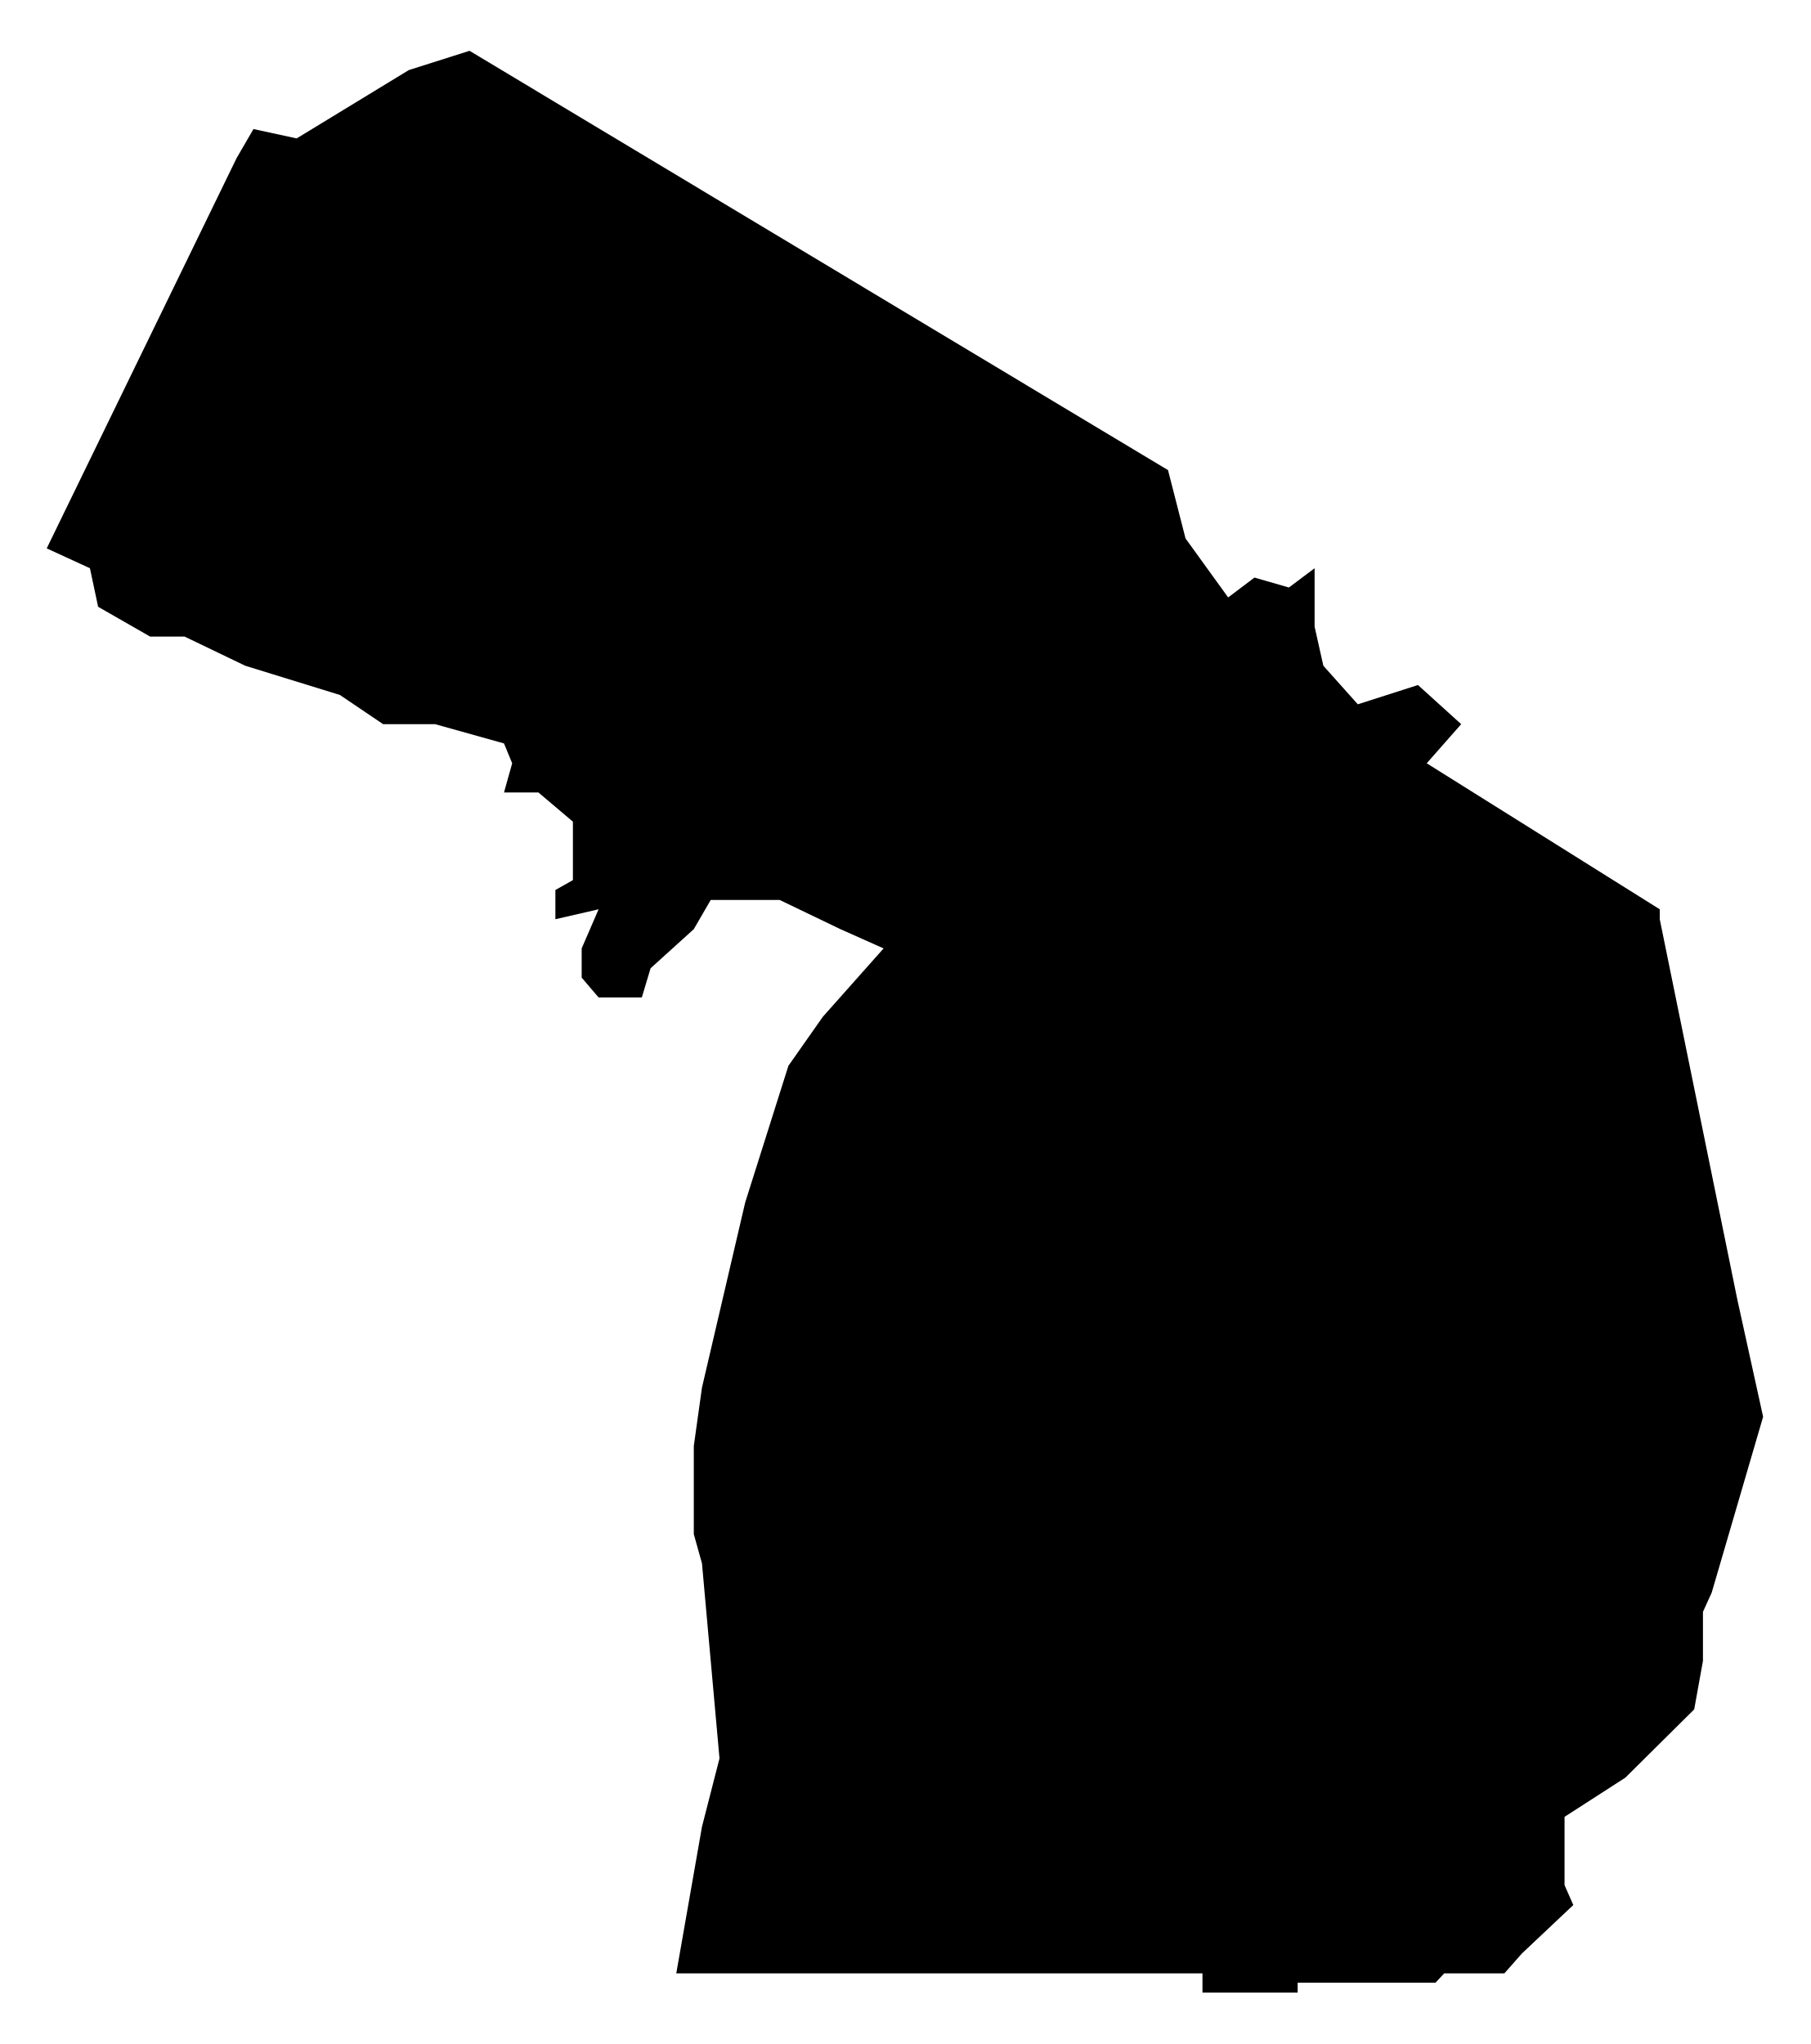
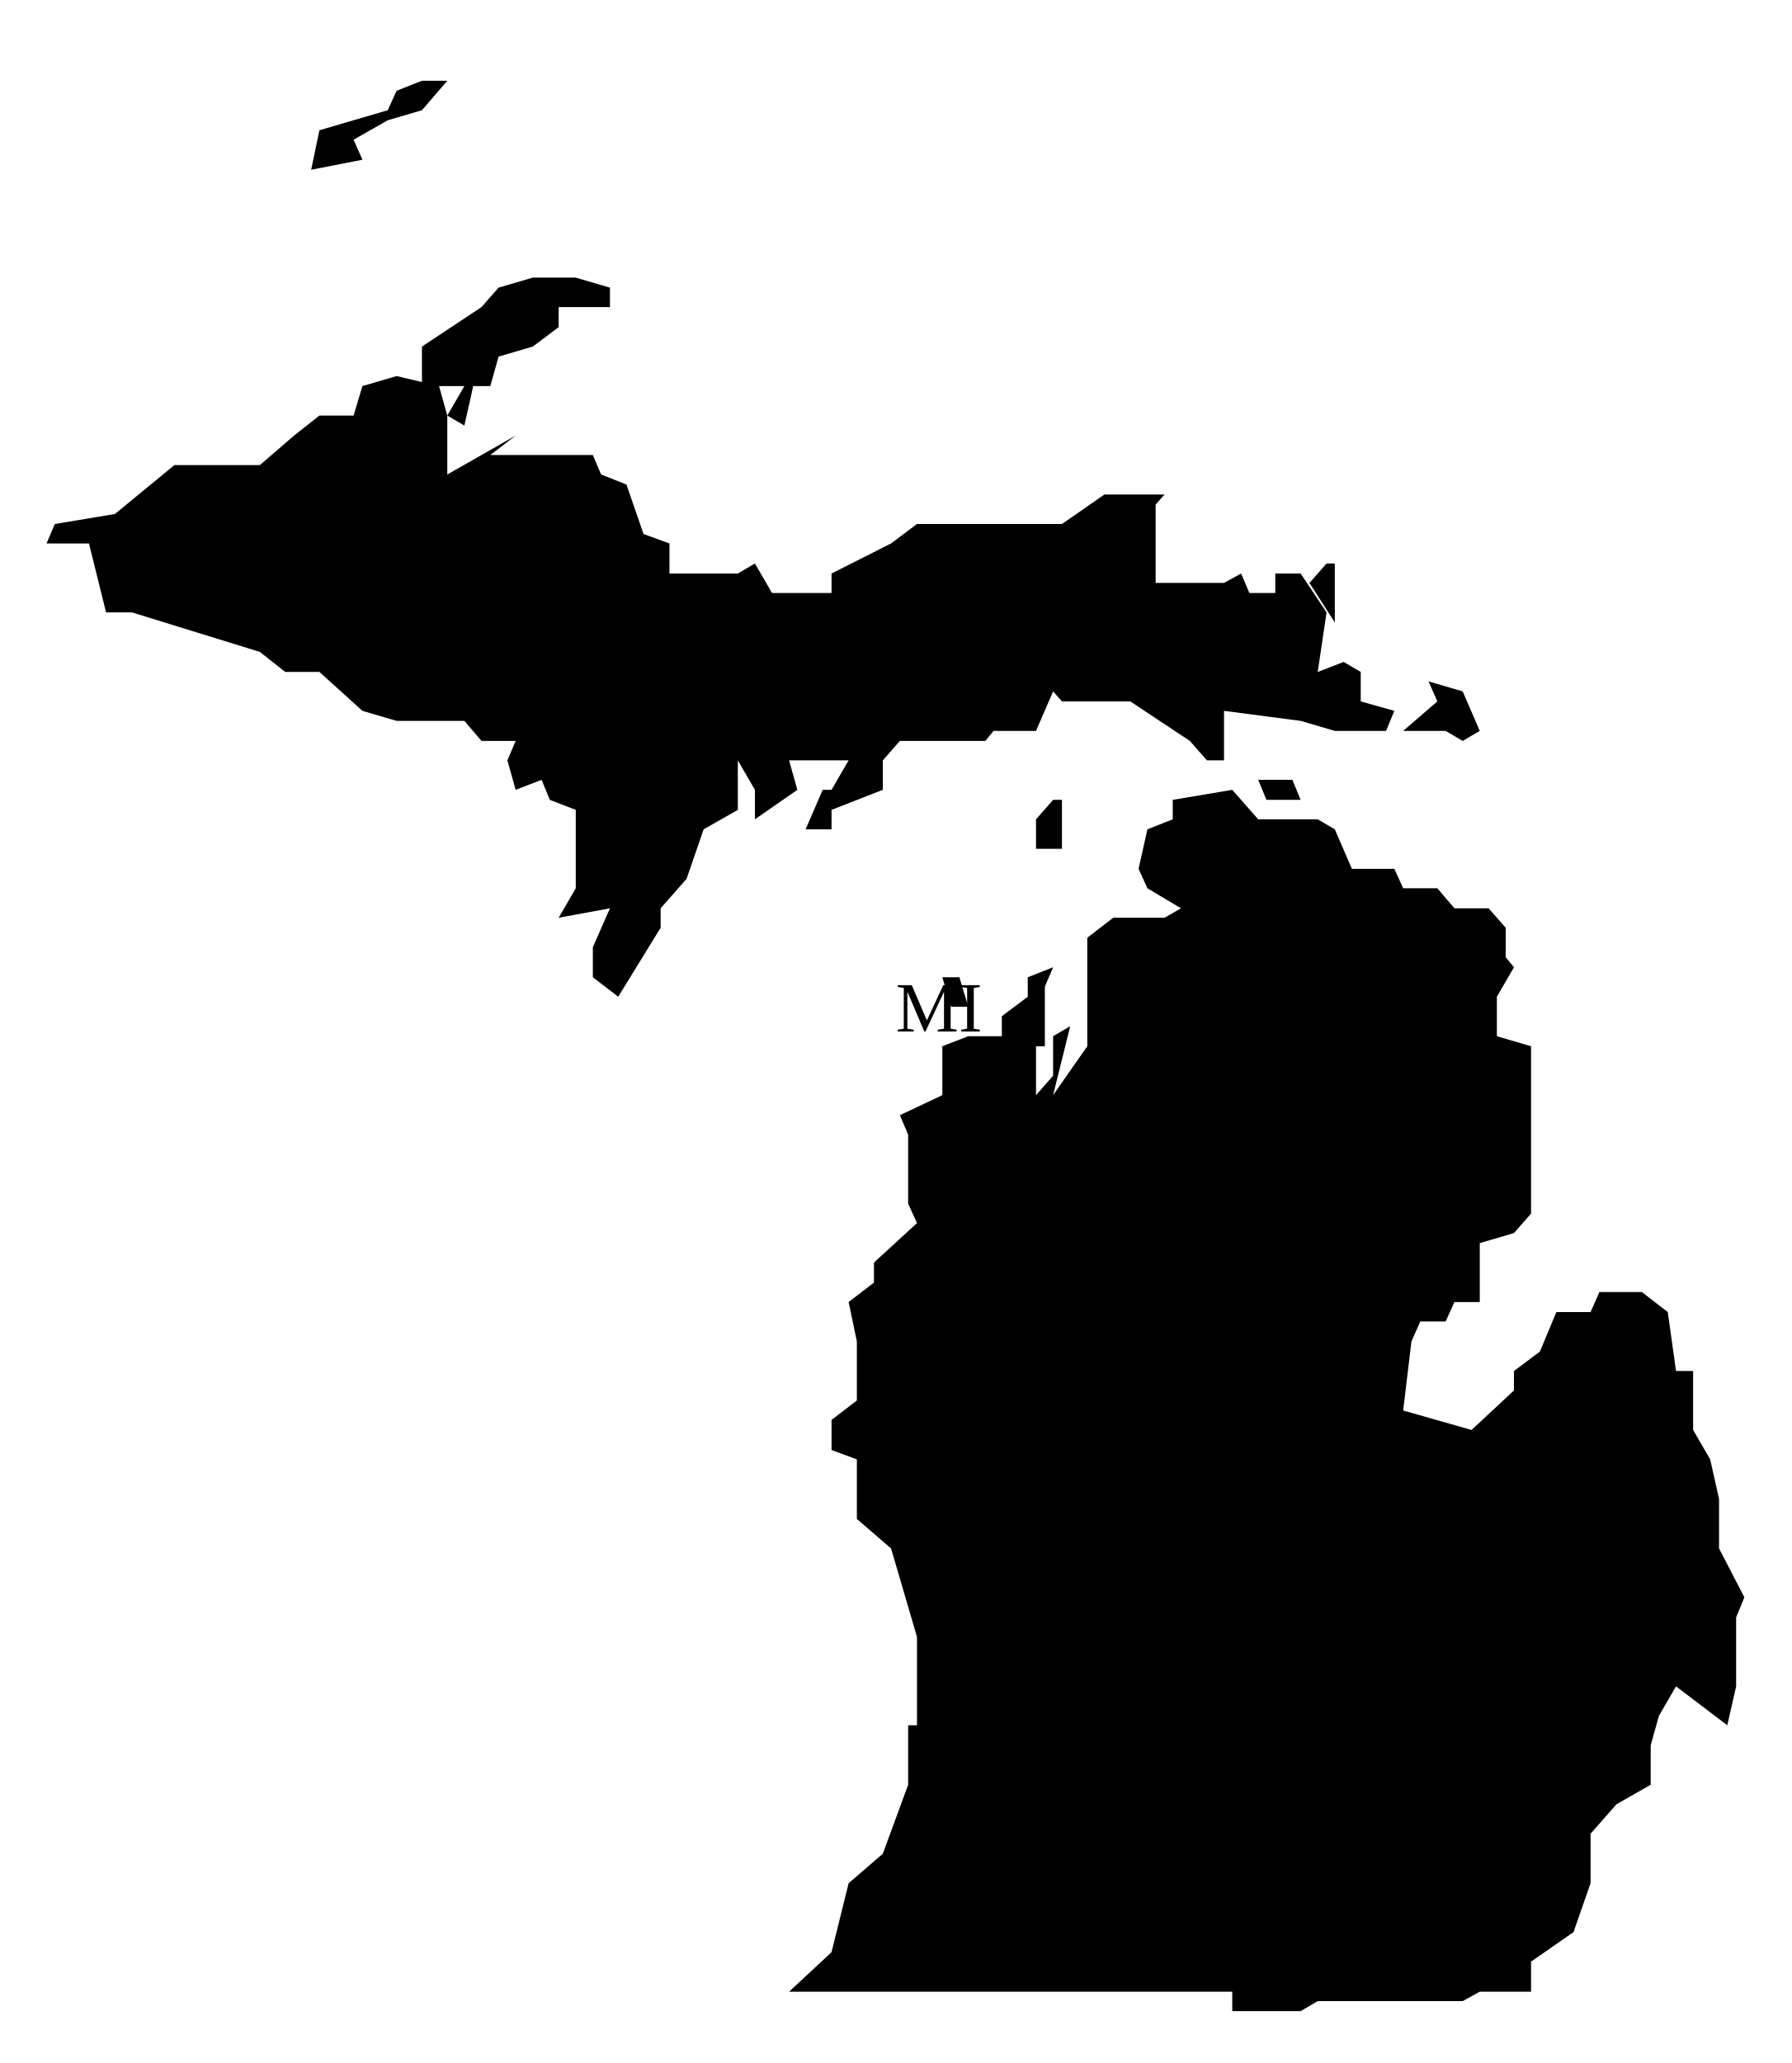
- <svg xmlns="http://www.w3.org/2000/svg" version="1.1" width="310" height="350" viewBox="0 0 310 350">
-   <path class="state" transform="scale(0.1)" d="M80,939l325,-668 29,-50 74,16 192,-117 104,-33 1196,718 30,117 73,101 45,-34 59,17 44,-33v100l15,67 59,66 103,-33 74,67 -59,67 399,250v17l133,652 44,200 -88,301 -15,33v84l-15,83 -118,117 -104,67v117l15,34 -88,83 -30,34h-103l-15,16h-236v17h-163v-33h-901l44,-251 30,-117 -30,-334 -14,-50v-151l14,-100 74,-317 74,-234 59,-84 104,-117 -74,-33 -104,-50h-118l-29,50 -74,67 -15,50h-74l-29,-34v-50l29,-67 -74,17v-50l30,-17v-100l-59,-50h-59l14,-50 -14,-34 -118,-33h-89l-74,-50 -162,-50 -104,-50h-59l-89,-51 -14,-66 -74,-34" />
-   <text x="155" y="175">MI</text>
+ <svg xmlns="http://www.w3.org/2000/svg" version="1.1" width="304" height="350" viewBox="0 0 304 350">
+   <path class="state" transform="scale(0.1)" d="M2395,2276l-14,117 116,33 72,-67v-33l44,-33 28,-67h58l15,-34h72l44,34 14,100h29v100l29,50 15,67v84l43,83 -14,34v117l-15,66 -87,-66 -29,50 -14,50v67l-58,33 -44,50v84l-29,83 -72,50v51h-87l-29,16h-246l-29,17h-116v-33h-752l72,-67 29,-117 58,-50 43,-117v-101h15v-150l-44,-150 -58,-50v-101l-43,-16v-51l43,-33v-100l-14,-67 43,-33v-34l73,-67 -15,-33v-117l-14,-33 72,-34v-83l44,-17h57v-34l44,-33v-33l43,-17 -14,33v101h-15v83l29,-33v-67l29,-17 -29,117 58,-83v-184l44,-34h87l28,-16 -57,-34 -15,-33 15,-67 43,-17v-33l101,-17 44,50h101l29,17 29,67h72l15,33h58l29,34h58l29,33v50l14,17 -29,50v67l58,17v284l-29,33 -58,17v100h-43l-15,33h-43ZM875,739l-43,33h174l14,33 43,17 29,84 44,16v51h116l29,-17 29,50h101v-33l101,-51 44,-33h246l72,-50h102l-15,17v133h116l29,-16 14,33h44v-33h43l44,66 -15,101 44,-17 29,17v50l57,16 -14,34h-87l-58,-17 -130,-17v84h-29l-29,-33 -101,-67h-116l-15,-17 -29,67h-72l-14,17h-145l-29,33v50l-87,34v33h-44l29,-67h15l29,-50h-101l14,50 -72,50v-50l-29,-50v84l-58,33 -29,84 -44,50v33l-72,117 -43,-33v-51l29,-66 -87,16 29,-50v-133l-44,-17 -14,-34 -44,17 -14,-50 14,-33h-58l-29,-34h-115l-58,-17 -73,-66h-58l-43,-34 -217,-67h-44l-29,-117h-72l14,-33 102,-17 101,-83h145l58,-50 43,-34h58l15,-50 58,-17 72,17 14,50v34v100v-34ZM1787,1357h15v83h-44v-50ZM2381,1240l58,-50 -15,-34 58,17 29,67 -29,17 -29,-17ZM2251,956h14v100l-43,-67ZM977,471l58,17v33h-87v34l-44,33 -58,17 -14,50h-29l-15,67 -29,-17 29,-50h-72v-67l101,-67 29,-33 58,-17ZM716,137h43l-43,50 -58,17 -58,33 15,34 -87,17 14,-67 116,-34 15,-33ZM1643,1708h-29l-15,-50h29ZM2135,1323h58l14,34h-58Z" />
+   <text x="152" y="175">MI</text>
</svg>
